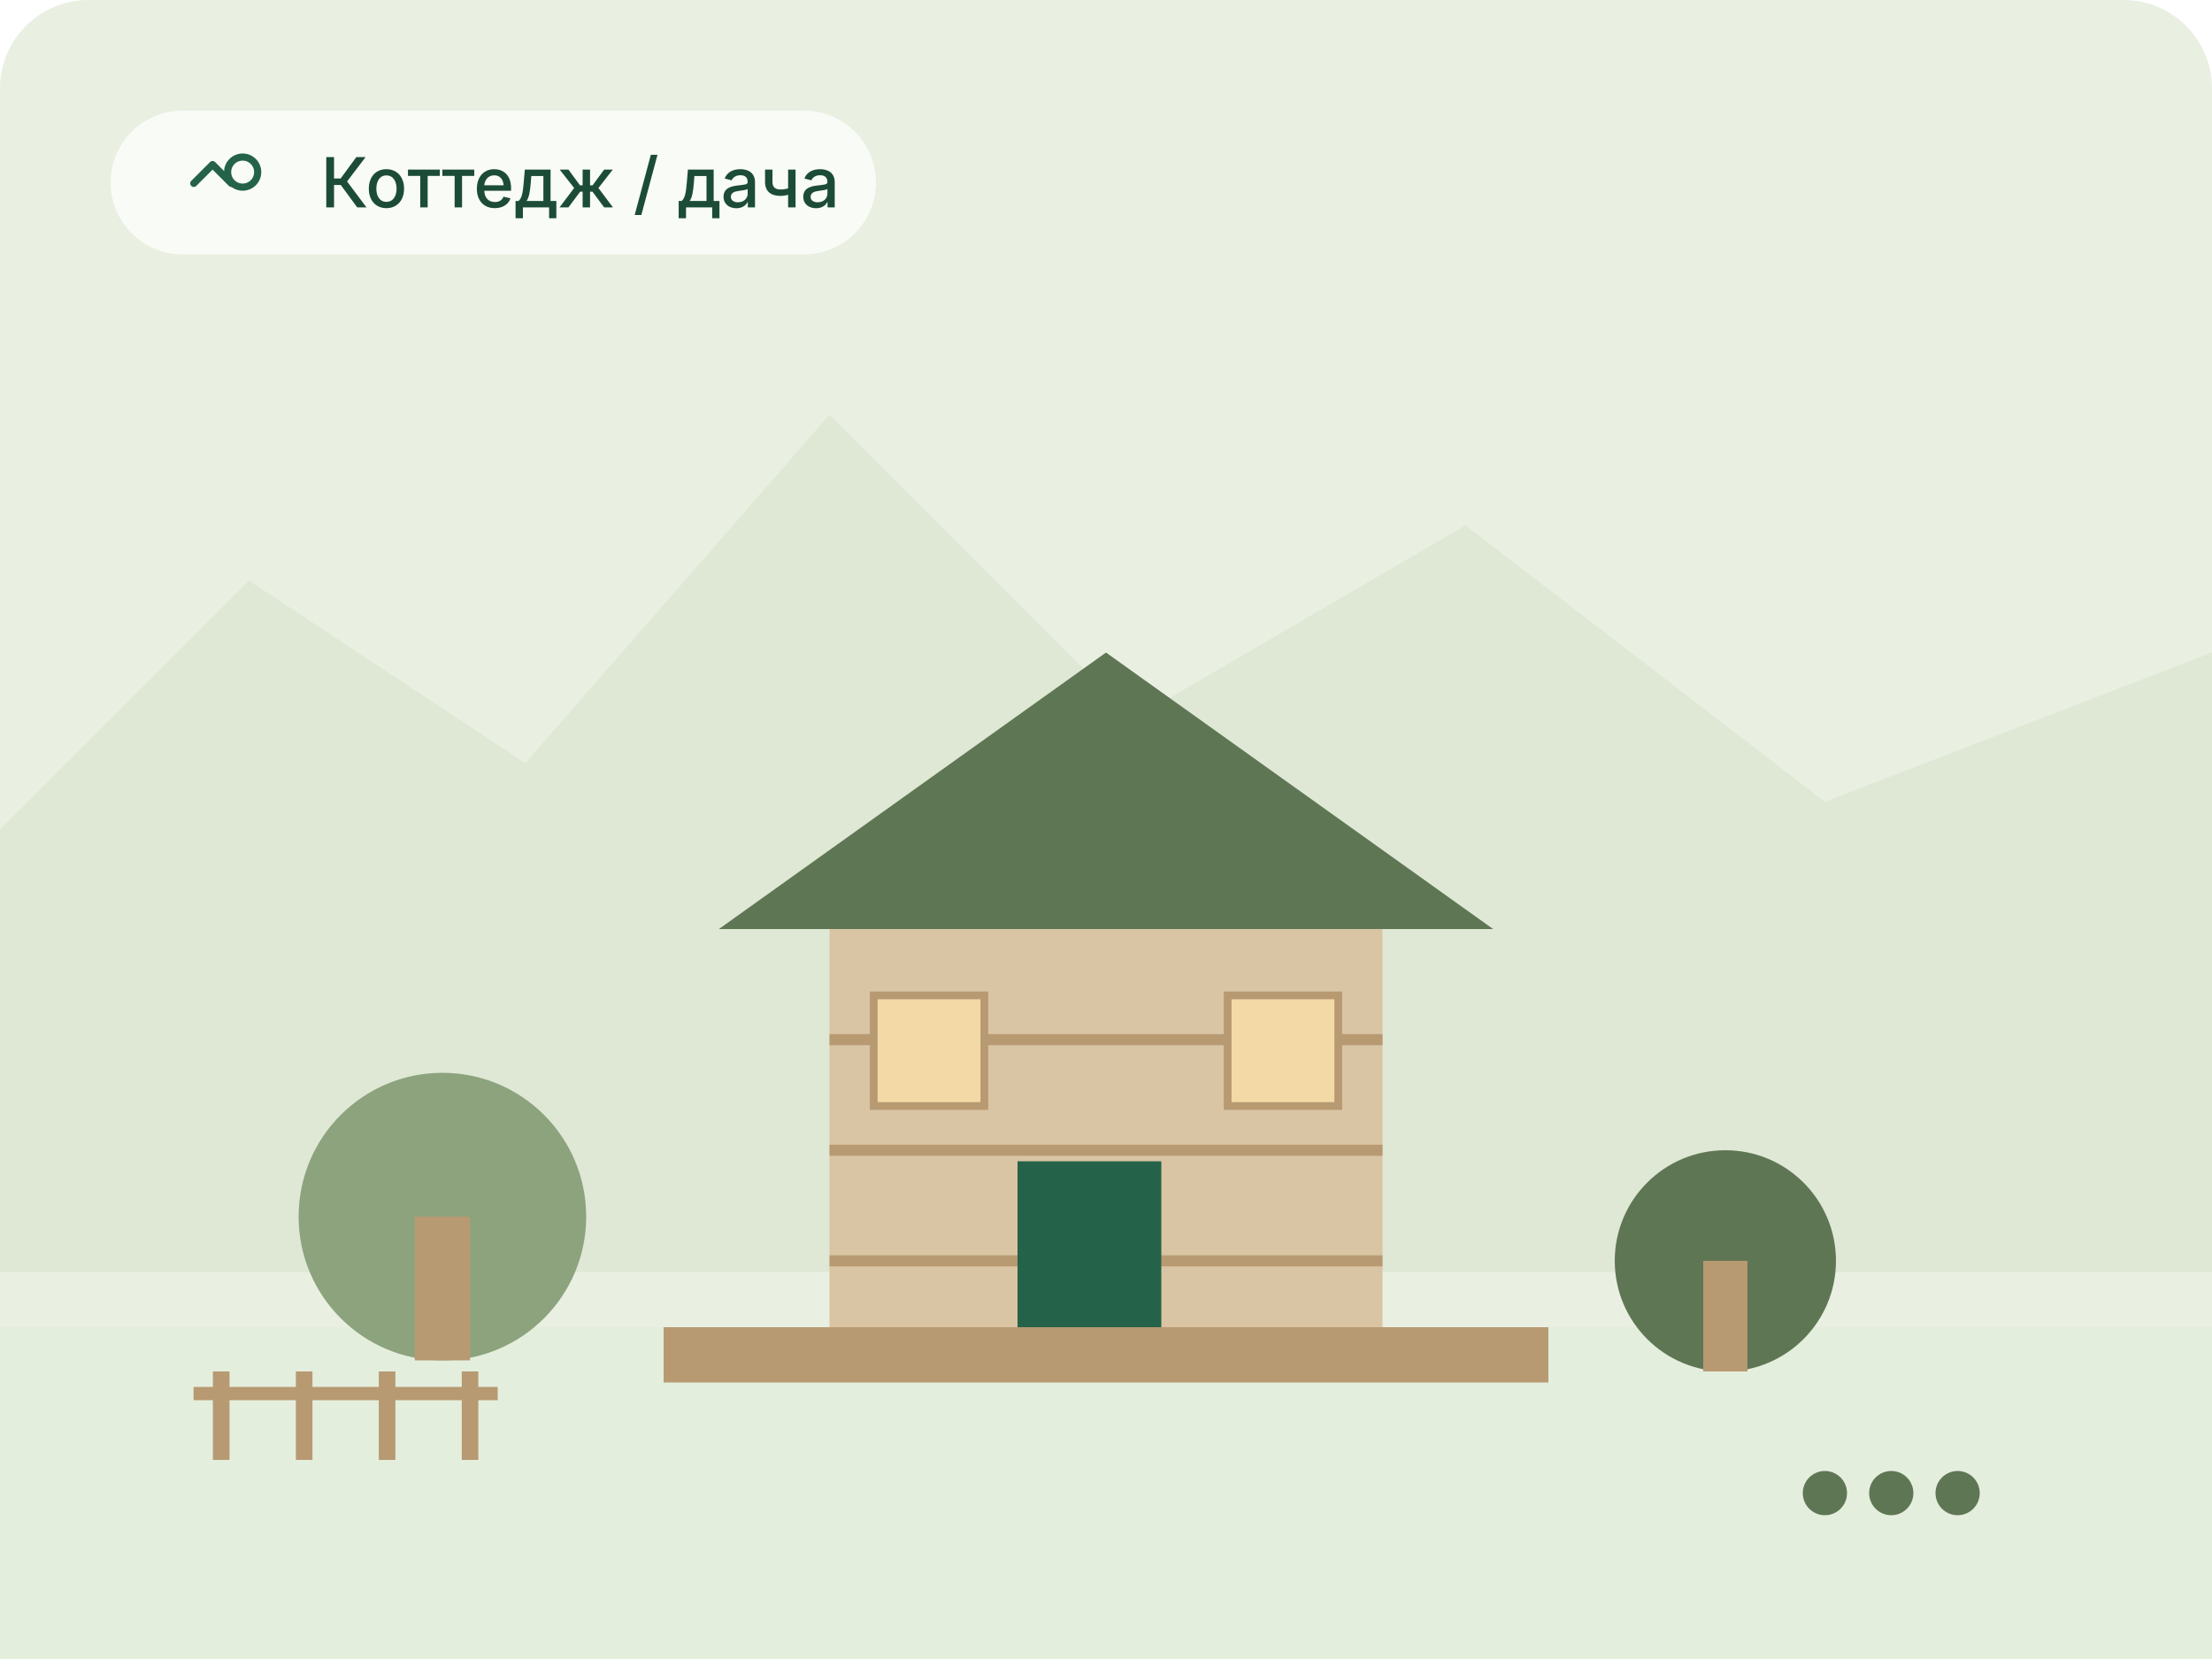
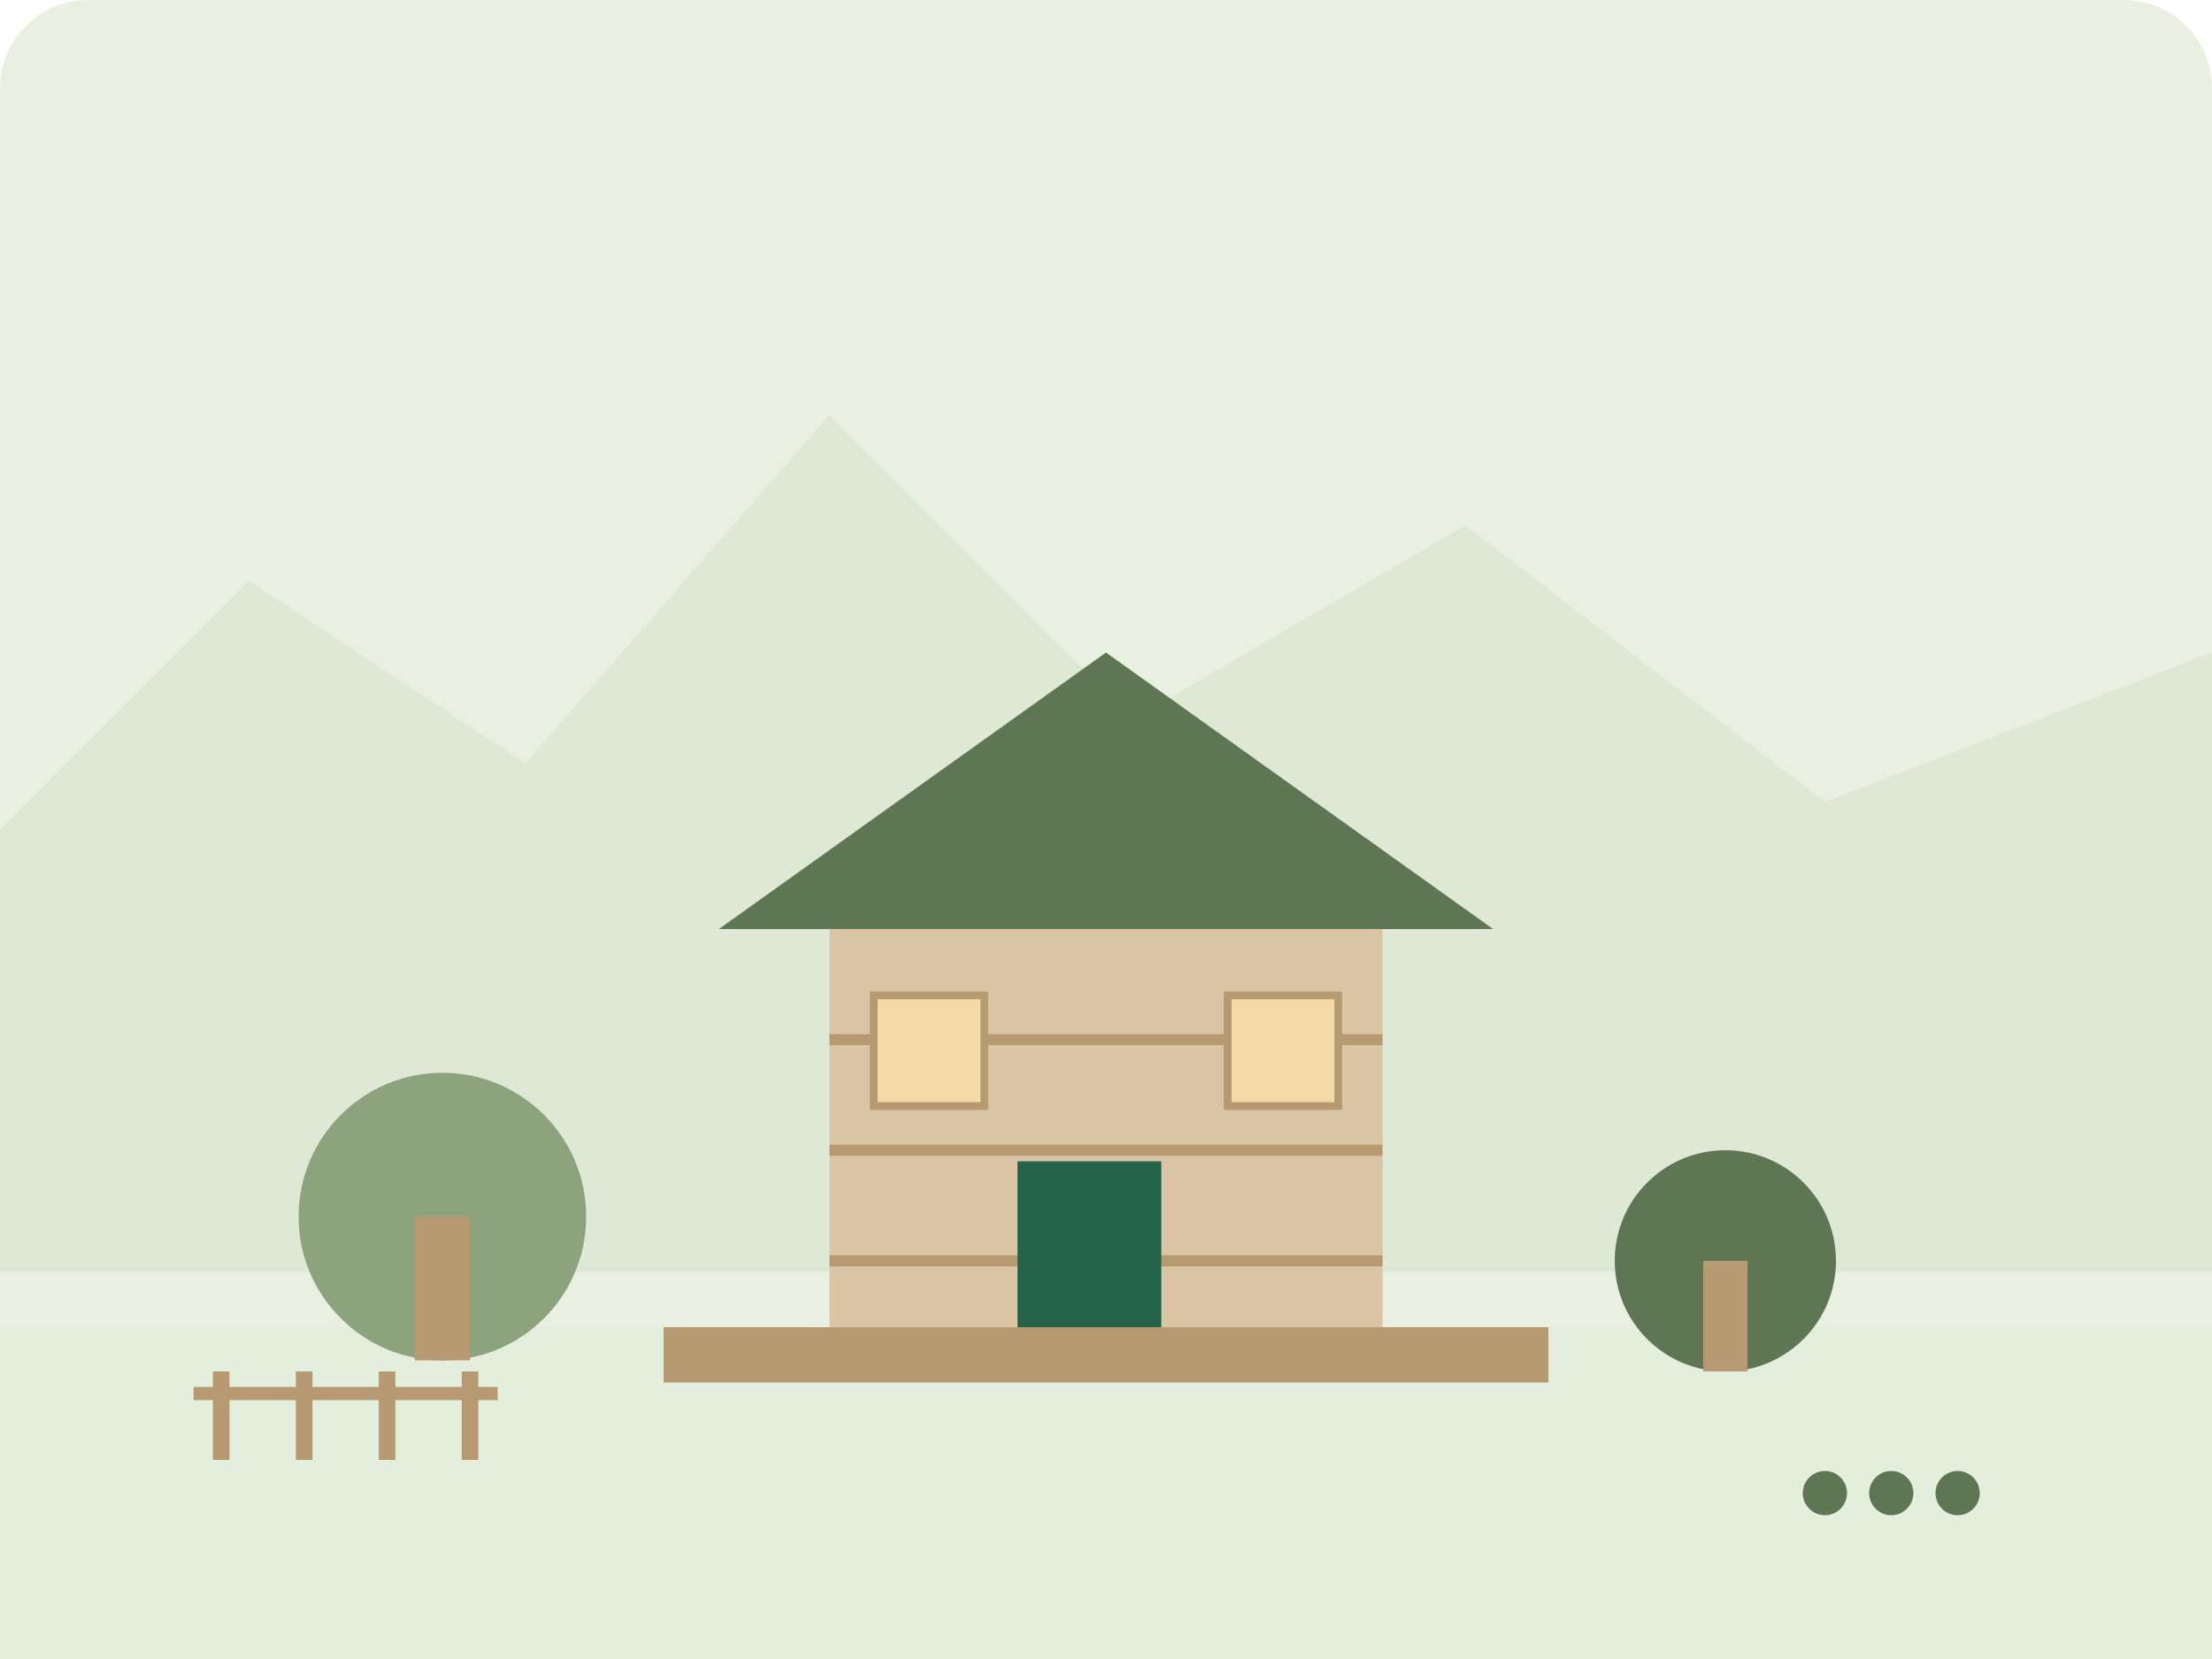
- <svg xmlns="http://www.w3.org/2000/svg" viewBox="0 0 400 300" role="img" aria-label="Коттедж / дача">
+ <svg xmlns="http://www.w3.org/2000/svg" width="400" height="300" viewBox="0 0 400 300" role="img" aria-label="Коттедж / дача">
  <rect width="400" height="300" rx="16" fill="#E9EFE1" />
  <path d="M0 150 L45 105 L95 138 L150 75 L205 130 L265 95 L330 145 L400 118 L400 230 L0 230 Z" fill="#D6E2CB" opacity="0.55" />
  <rect x="0" y="240" width="400" height="60" fill="#E4EEDD" />
  <polygon points="130,168 200,118 270,168" fill="#5F7654" />
  <rect x="150" y="168" width="100" height="80" fill="#D9C4A3" />
  <line x1="150" y1="188" x2="250" y2="188" stroke="#B79A72" stroke-width="2" />
  <line x1="150" y1="208" x2="250" y2="208" stroke="#B79A72" stroke-width="2" />
  <line x1="150" y1="228" x2="250" y2="228" stroke="#B79A72" stroke-width="2" />
  <rect x="184" y="210" width="26" height="38" fill="#246349" />
  <rect x="158" y="180" width="20" height="20" fill="#F3D9A6" stroke="#B79A72" stroke-width="1.4" />
  <rect x="222" y="180" width="20" height="20" fill="#F3D9A6" stroke="#B79A72" stroke-width="1.4" />
  <rect x="120" y="240" width="160" height="10" fill="#B79A72" />
  <circle cx="80" cy="220" r="26" fill="#8CA37E" />
  <rect x="75" y="220" width="10" height="26" fill="#B79A72" />
  <circle cx="312" cy="228" r="20" fill="#5F7654" />
  <rect x="308" y="228" width="8" height="20" fill="#B79A72" />
  <g stroke="#B79A72" stroke-width="3">
    <line x1="40" y1="264" x2="40" y2="248" />
    <line x1="55" y1="264" x2="55" y2="248" />
    <line x1="70" y1="264" x2="70" y2="248" />
    <line x1="85" y1="264" x2="85" y2="248" />
  </g>
  <line x1="35" y1="252" x2="90" y2="252" stroke="#B79A72" stroke-width="2.4" />
  <g fill="#5F7654">
    <circle cx="330" cy="270" r="4" />
    <circle cx="342" cy="270" r="4" />
    <circle cx="354" cy="270" r="4" />
  </g>
-   <g transform="translate(20,20)">
-     <rect x="0" y="0" width="138.4" height="26" rx="13" fill="rgba(255,255,255,0.75)" />
-     <g transform="translate(13,5) scale(0.68)" fill="none" stroke="#246349" stroke-width="1.9" stroke-linecap="round" stroke-linejoin="round">
-       <path d="M3 12l5-5 5 5" />
-       <circle cx="16" cy="9" r="4" />
-     </g>
-     <text x="38" y="17.5" font-family="Inter, sans-serif" font-size="12.5" font-weight="500" fill="#1C4C38">Коттедж / дача</text>
-   </g>
</svg>
